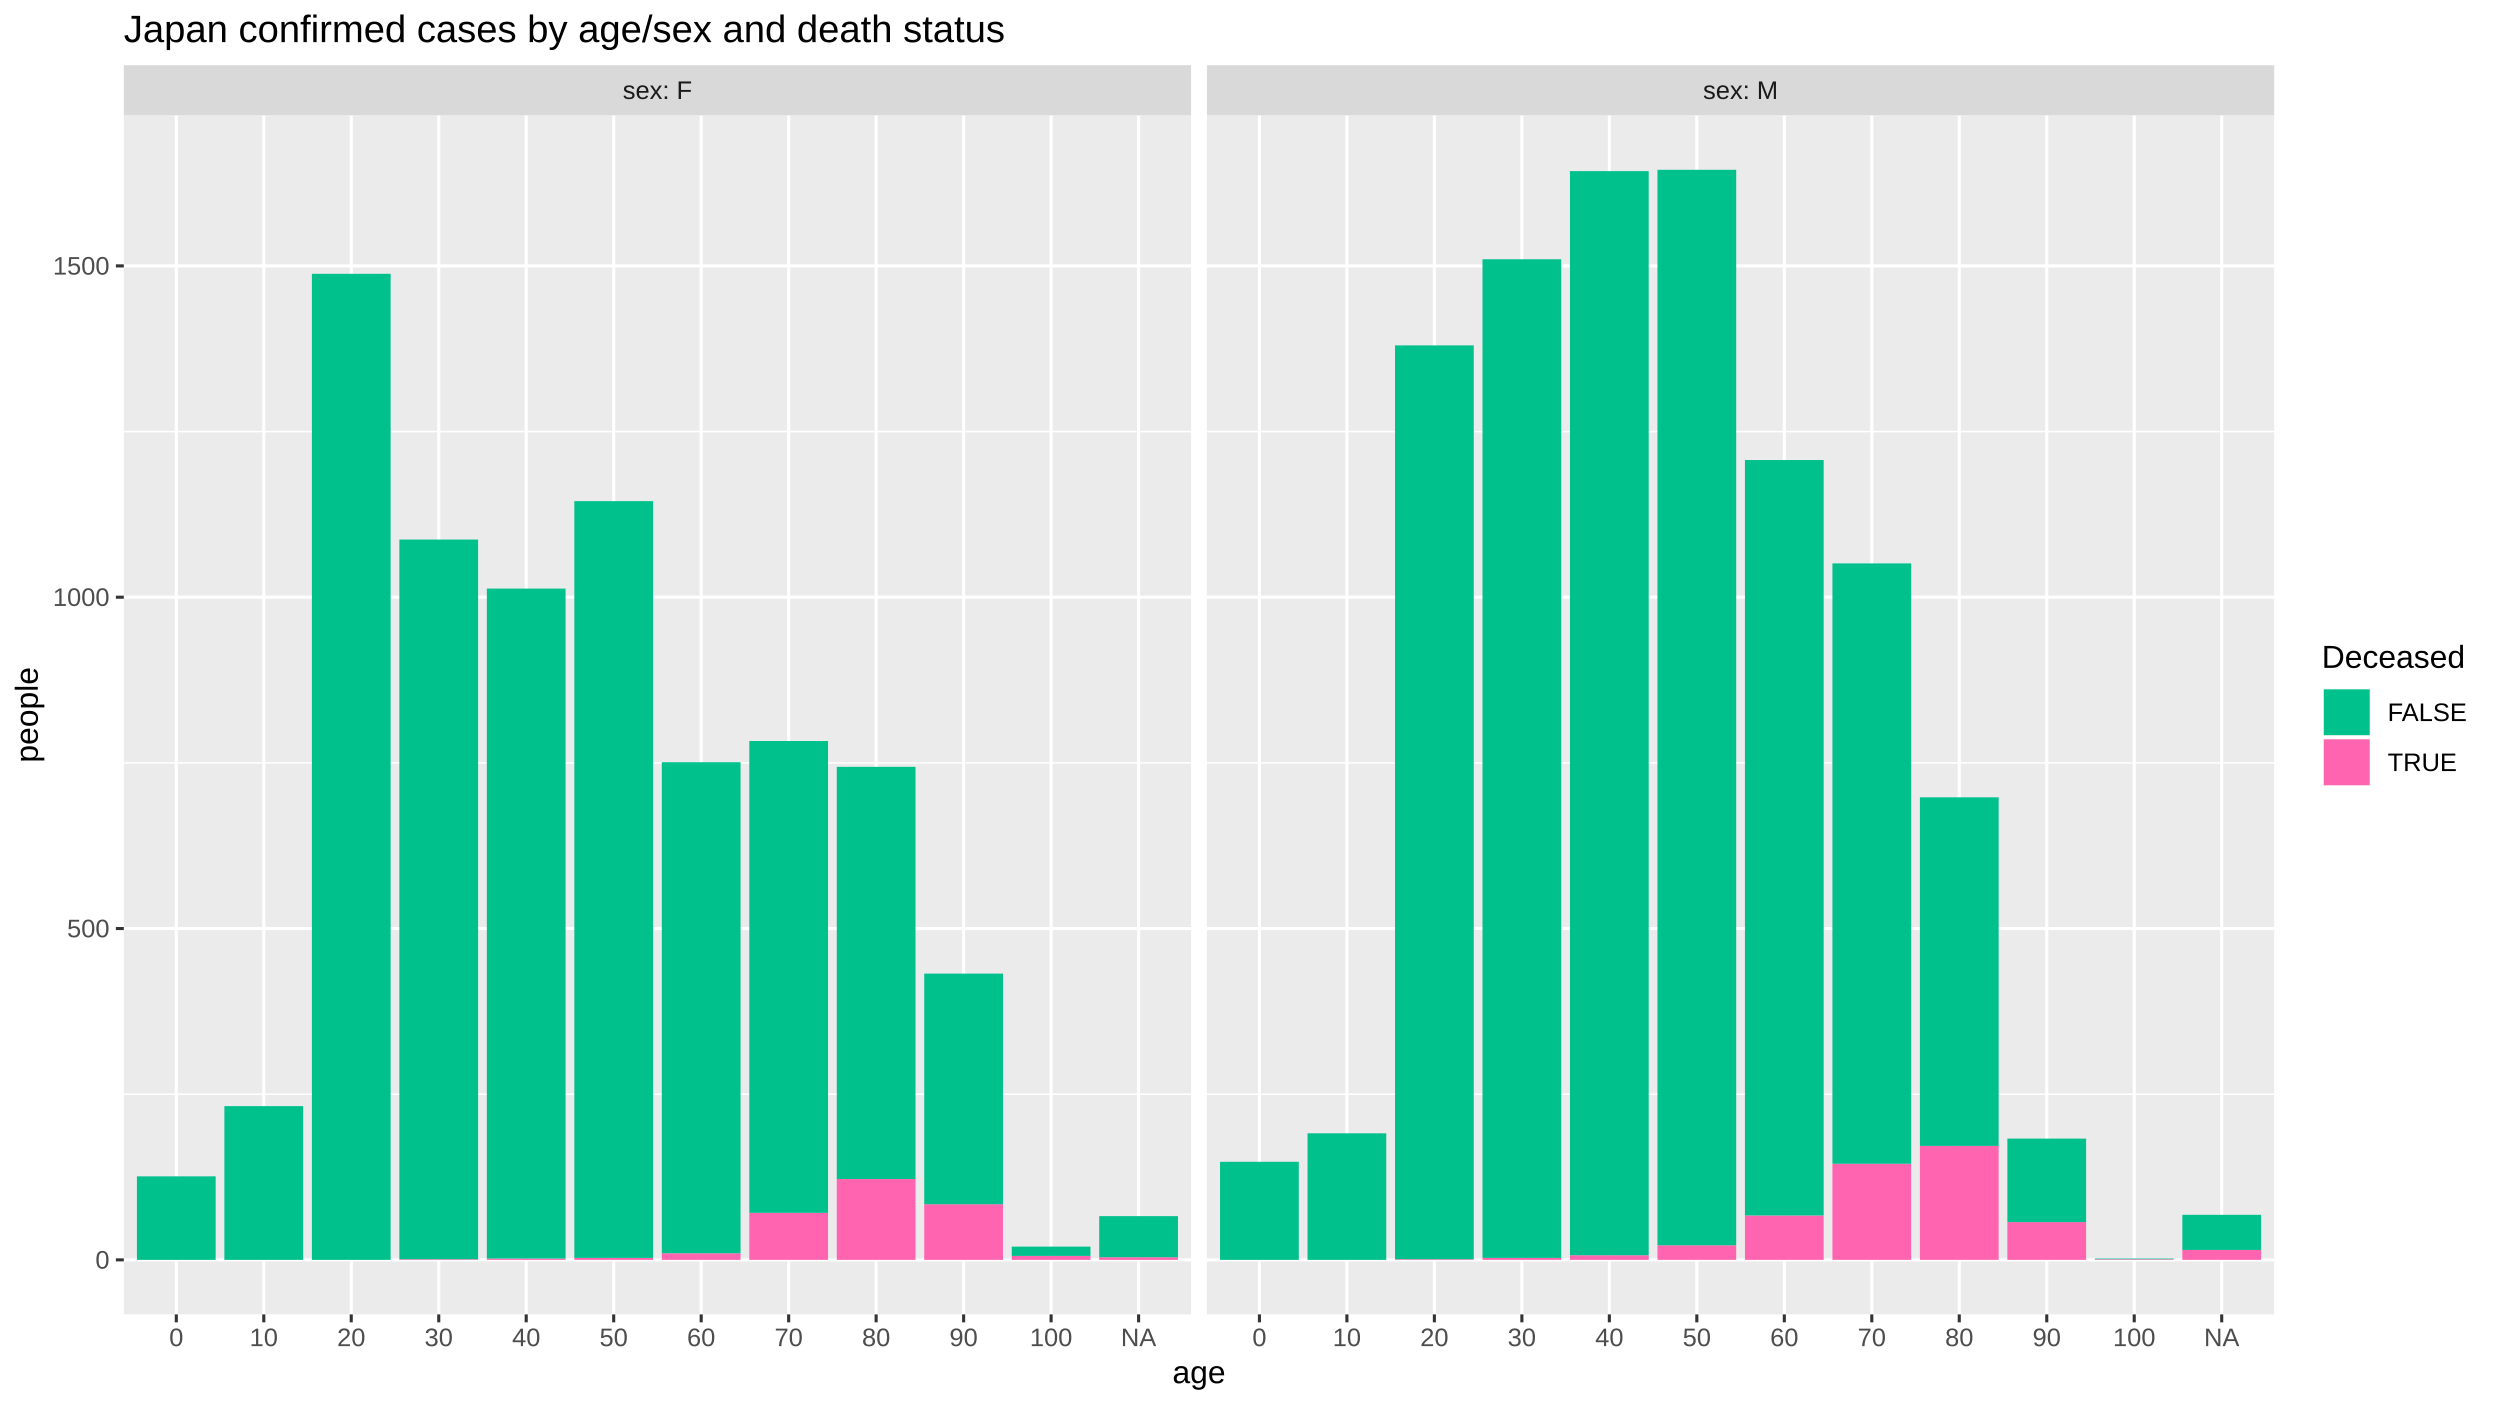
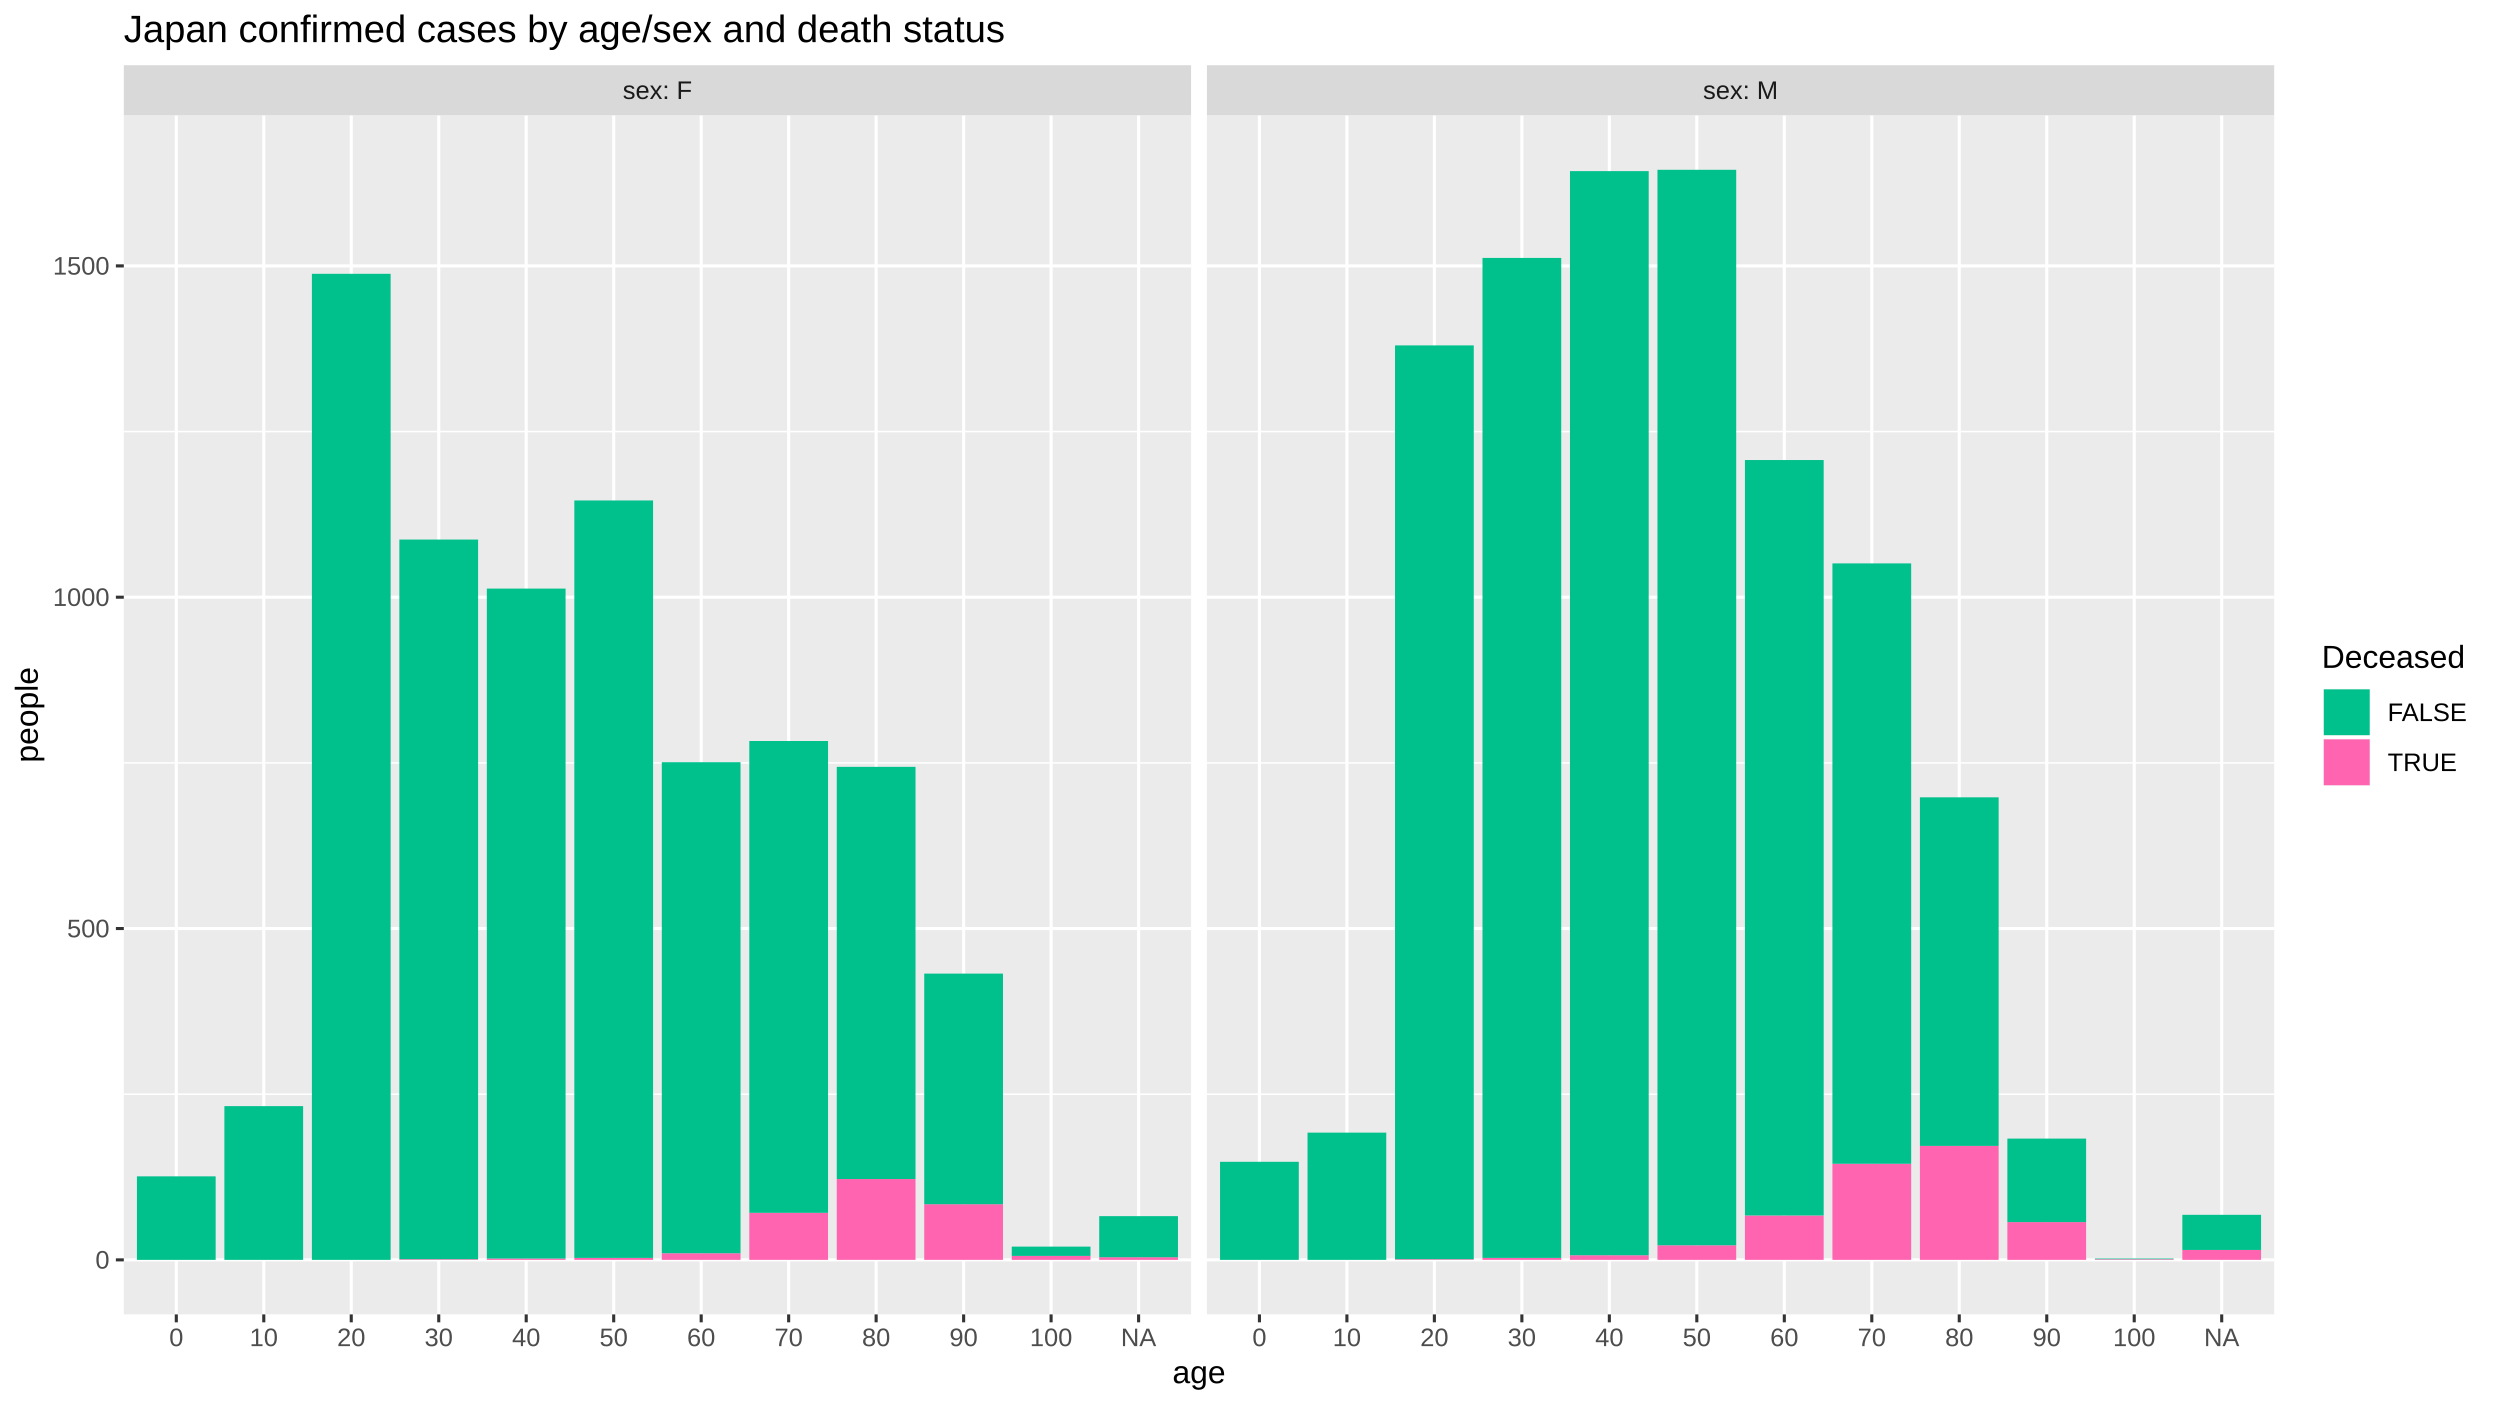
<svg xmlns="http://www.w3.org/2000/svg" viewBox="0 0 864.00 486.00">
  <defs>
    <style type="text/css">
    line, polyline, polygon, path, rect, circle {
      fill: none;
      stroke: #000000;
      stroke-linecap: round;
      stroke-linejoin: round;
      stroke-miterlimit: 10.00;
    }
  </style>
  </defs>
  <rect width="100%" height="100%" style="stroke: none; fill: #FFFFFF;" />
  <rect x="0.00" y="-0" width="864.00" height="486.00" style="stroke-width: 1.07; stroke: #FFFFFF; fill: #FFFFFF;" />
  <defs>
    <clipPath id="cpNDIuNzl8NDExLjY0fDQ1NC4yNXwzOS44NA==">
      <rect x="42.79" y="39.84" width="368.85" height="414.40" />
    </clipPath>
  </defs>
  <rect x="42.79" y="39.84" width="368.85" height="414.40" style="stroke-width: 1.07; stroke: none; fill: #EBEBEB;" clip-path="url(#cpNDIuNzl8NDExLjY0fDQ1NC4yNXwzOS44NA==)" />
  <polyline points="42.79,378.16 411.64,378.16 " style="stroke-width: 0.53; stroke: #FFFFFF; stroke-linecap: butt;" clip-path="url(#cpNDIuNzl8NDExLjY0fDQ1NC4yNXwzOS44NA==)" />
  <polyline points="42.79,263.65 411.64,263.65 " style="stroke-width: 0.53; stroke: #FFFFFF; stroke-linecap: butt;" clip-path="url(#cpNDIuNzl8NDExLjY0fDQ1NC4yNXwzOS44NA==)" />
  <polyline points="42.79,149.14 411.64,149.14 " style="stroke-width: 0.53; stroke: #FFFFFF; stroke-linecap: butt;" clip-path="url(#cpNDIuNzl8NDExLjY0fDQ1NC4yNXwzOS44NA==)" />
  <polyline points="42.79,435.41 411.64,435.41 " style="stroke-width: 1.07; stroke: #FFFFFF; stroke-linecap: butt;" clip-path="url(#cpNDIuNzl8NDExLjY0fDQ1NC4yNXwzOS44NA==)" />
  <polyline points="42.79,320.90 411.64,320.90 " style="stroke-width: 1.07; stroke: #FFFFFF; stroke-linecap: butt;" clip-path="url(#cpNDIuNzl8NDExLjY0fDQ1NC4yNXwzOS44NA==)" />
  <polyline points="42.79,206.39 411.64,206.39 " style="stroke-width: 1.07; stroke: #FFFFFF; stroke-linecap: butt;" clip-path="url(#cpNDIuNzl8NDExLjY0fDQ1NC4yNXwzOS44NA==)" />
  <polyline points="42.79,91.89 411.64,91.89 " style="stroke-width: 1.07; stroke: #FFFFFF; stroke-linecap: butt;" clip-path="url(#cpNDIuNzl8NDExLjY0fDQ1NC4yNXwzOS44NA==)" />
  <polyline points="60.93,454.25 60.93,39.84 " style="stroke-width: 1.07; stroke: #FFFFFF; stroke-linecap: butt;" clip-path="url(#cpNDIuNzl8NDExLjY0fDQ1NC4yNXwzOS44NA==)" />
  <polyline points="91.16,454.25 91.16,39.84 " style="stroke-width: 1.07; stroke: #FFFFFF; stroke-linecap: butt;" clip-path="url(#cpNDIuNzl8NDExLjY0fDQ1NC4yNXwzOS44NA==)" />
  <polyline points="121.39,454.25 121.39,39.84 " style="stroke-width: 1.07; stroke: #FFFFFF; stroke-linecap: butt;" clip-path="url(#cpNDIuNzl8NDExLjY0fDQ1NC4yNXwzOS44NA==)" />
  <polyline points="151.63,454.25 151.63,39.84 " style="stroke-width: 1.07; stroke: #FFFFFF; stroke-linecap: butt;" clip-path="url(#cpNDIuNzl8NDExLjY0fDQ1NC4yNXwzOS44NA==)" />
  <polyline points="181.86,454.25 181.86,39.84 " style="stroke-width: 1.07; stroke: #FFFFFF; stroke-linecap: butt;" clip-path="url(#cpNDIuNzl8NDExLjY0fDQ1NC4yNXwzOS44NA==)" />
  <polyline points="212.09,454.25 212.09,39.84 " style="stroke-width: 1.07; stroke: #FFFFFF; stroke-linecap: butt;" clip-path="url(#cpNDIuNzl8NDExLjY0fDQ1NC4yNXwzOS44NA==)" />
  <polyline points="242.33,454.25 242.33,39.84 " style="stroke-width: 1.07; stroke: #FFFFFF; stroke-linecap: butt;" clip-path="url(#cpNDIuNzl8NDExLjY0fDQ1NC4yNXwzOS44NA==)" />
  <polyline points="272.56,454.25 272.56,39.84 " style="stroke-width: 1.07; stroke: #FFFFFF; stroke-linecap: butt;" clip-path="url(#cpNDIuNzl8NDExLjY0fDQ1NC4yNXwzOS44NA==)" />
  <polyline points="302.79,454.25 302.79,39.84 " style="stroke-width: 1.07; stroke: #FFFFFF; stroke-linecap: butt;" clip-path="url(#cpNDIuNzl8NDExLjY0fDQ1NC4yNXwzOS44NA==)" />
  <polyline points="333.03,454.25 333.03,39.84 " style="stroke-width: 1.07; stroke: #FFFFFF; stroke-linecap: butt;" clip-path="url(#cpNDIuNzl8NDExLjY0fDQ1NC4yNXwzOS44NA==)" />
  <polyline points="363.26,454.25 363.26,39.84 " style="stroke-width: 1.07; stroke: #FFFFFF; stroke-linecap: butt;" clip-path="url(#cpNDIuNzl8NDExLjY0fDQ1NC4yNXwzOS44NA==)" />
  <polyline points="393.50,454.25 393.50,39.84 " style="stroke-width: 1.07; stroke: #FFFFFF; stroke-linecap: butt;" clip-path="url(#cpNDIuNzl8NDExLjY0fDQ1NC4yNXwzOS44NA==)" />
  <rect x="47.32" y="406.55" width="27.21" height="28.86" style="stroke-width: 1.07; stroke: none; stroke-linecap: butt; fill: #00C08B;" clip-path="url(#cpNDIuNzl8NDExLjY0fDQ1NC4yNXwzOS44NA==)" />
  <rect x="77.55" y="382.28" width="27.21" height="53.13" style="stroke-width: 1.07; stroke: none; stroke-linecap: butt; fill: #00C08B;" clip-path="url(#cpNDIuNzl8NDExLjY0fDQ1NC4yNXwzOS44NA==)" />
  <rect x="107.79" y="94.63" width="27.21" height="340.78" style="stroke-width: 1.07; stroke: none; stroke-linecap: butt; fill: #00C08B;" clip-path="url(#cpNDIuNzl8NDExLjY0fDQ1NC4yNXwzOS44NA==)" />
  <rect x="138.02" y="435.18" width="27.21" height="0.23" style="stroke-width: 1.07; stroke: none; stroke-linecap: butt; fill: #FF64B0;" clip-path="url(#cpNDIuNzl8NDExLjY0fDQ1NC4yNXwzOS44NA==)" />
  <rect x="138.02" y="186.47" width="27.21" height="248.71" style="stroke-width: 1.07; stroke: none; stroke-linecap: butt; fill: #00C08B;" clip-path="url(#cpNDIuNzl8NDExLjY0fDQ1NC4yNXwzOS44NA==)" />
  <rect x="168.25" y="434.95" width="27.21" height="0.46" style="stroke-width: 1.07; stroke: none; stroke-linecap: butt; fill: #FF64B0;" clip-path="url(#cpNDIuNzl8NDExLjY0fDQ1NC4yNXwzOS44NA==)" />
  <rect x="168.25" y="203.42" width="27.21" height="231.54" style="stroke-width: 1.07; stroke: none; stroke-linecap: butt; fill: #00C08B;" clip-path="url(#cpNDIuNzl8NDExLjY0fDQ1NC4yNXwzOS44NA==)" />
  <rect x="198.49" y="434.72" width="27.21" height="0.69" style="stroke-width: 1.07; stroke: none; stroke-linecap: butt; fill: #FF64B0;" clip-path="url(#cpNDIuNzl8NDExLjY0fDQ1NC4yNXwzOS44NA==)" />
-   <rect x="198.49" y="173.19" width="27.21" height="261.54" style="stroke-width: 1.07; stroke: none; stroke-linecap: butt; fill: #00C08B;" clip-path="url(#cpNDIuNzl8NDExLjY0fDQ1NC4yNXwzOS44NA==)" />
+   <rect x="198.49" y="172.96" width="27.21" height="261.77" style="stroke-width: 1.07; stroke: none; stroke-linecap: butt; fill: #00C08B;" clip-path="url(#cpNDIuNzl8NDExLjY0fDQ1NC4yNXwzOS44NA==)" />
  <rect x="228.72" y="433.12" width="27.21" height="2.29" style="stroke-width: 1.07; stroke: none; stroke-linecap: butt; fill: #FF64B0;" clip-path="url(#cpNDIuNzl8NDExLjY0fDQ1NC4yNXwzOS44NA==)" />
  <rect x="228.72" y="263.42" width="27.21" height="169.70" style="stroke-width: 1.07; stroke: none; stroke-linecap: butt; fill: #00C08B;" clip-path="url(#cpNDIuNzl8NDExLjY0fDQ1NC4yNXwzOS44NA==)" />
  <rect x="258.96" y="419.15" width="27.21" height="16.26" style="stroke-width: 1.07; stroke: none; stroke-linecap: butt; fill: #FF64B0;" clip-path="url(#cpNDIuNzl8NDExLjY0fDQ1NC4yNXwzOS44NA==)" />
  <rect x="258.96" y="256.09" width="27.21" height="163.06" style="stroke-width: 1.07; stroke: none; stroke-linecap: butt; fill: #00C08B;" clip-path="url(#cpNDIuNzl8NDExLjY0fDQ1NC4yNXwzOS44NA==)" />
  <rect x="289.19" y="407.47" width="27.21" height="27.94" style="stroke-width: 1.07; stroke: none; stroke-linecap: butt; fill: #FF64B0;" clip-path="url(#cpNDIuNzl8NDExLjY0fDQ1NC4yNXwzOS44NA==)" />
  <rect x="289.19" y="265.02" width="27.21" height="142.45" style="stroke-width: 1.07; stroke: none; stroke-linecap: butt; fill: #00C08B;" clip-path="url(#cpNDIuNzl8NDExLjY0fDQ1NC4yNXwzOS44NA==)" />
  <rect x="319.42" y="416.17" width="27.21" height="19.24" style="stroke-width: 1.07; stroke: none; stroke-linecap: butt; fill: #FF64B0;" clip-path="url(#cpNDIuNzl8NDExLjY0fDQ1NC4yNXwzOS44NA==)" />
  <rect x="319.42" y="336.48" width="27.21" height="79.70" style="stroke-width: 1.07; stroke: none; stroke-linecap: butt; fill: #00C08B;" clip-path="url(#cpNDIuNzl8NDExLjY0fDQ1NC4yNXwzOS44NA==)" />
  <rect x="349.66" y="434.04" width="27.21" height="1.37" style="stroke-width: 1.07; stroke: none; stroke-linecap: butt; fill: #FF64B0;" clip-path="url(#cpNDIuNzl8NDExLjY0fDQ1NC4yNXwzOS44NA==)" />
  <rect x="349.66" y="430.83" width="27.21" height="3.21" style="stroke-width: 1.07; stroke: none; stroke-linecap: butt; fill: #00C08B;" clip-path="url(#cpNDIuNzl8NDExLjY0fDQ1NC4yNXwzOS44NA==)" />
  <rect x="379.89" y="434.49" width="27.21" height="0.92" style="stroke-width: 1.07; stroke: none; stroke-linecap: butt; fill: #FF64B0;" clip-path="url(#cpNDIuNzl8NDExLjY0fDQ1NC4yNXwzOS44NA==)" />
  <rect x="379.89" y="420.30" width="27.21" height="14.20" style="stroke-width: 1.07; stroke: none; stroke-linecap: butt; fill: #00C08B;" clip-path="url(#cpNDIuNzl8NDExLjY0fDQ1NC4yNXwzOS44NA==)" />
  <defs>
    <clipPath id="cpMC4wMHw4NjQuMDB8NDg2LjAwfDAuMDA=">
      <rect x="0.00" y="0.00" width="864.00" height="486.00" />
    </clipPath>
  </defs>
  <defs>
    <clipPath id="cpNDE3LjExfDc4NS45N3w0NTQuMjV8MzkuODQ=">
      <rect x="417.11" y="39.84" width="368.85" height="414.40" />
    </clipPath>
  </defs>
  <rect x="417.11" y="39.84" width="368.85" height="414.40" style="stroke-width: 1.07; stroke: none; fill: #EBEBEB;" clip-path="url(#cpNDE3LjExfDc4NS45N3w0NTQuMjV8MzkuODQ=)" />
  <polyline points="417.11,378.16 785.97,378.16 " style="stroke-width: 0.53; stroke: #FFFFFF; stroke-linecap: butt;" clip-path="url(#cpNDE3LjExfDc4NS45N3w0NTQuMjV8MzkuODQ=)" />
  <polyline points="417.11,263.65 785.97,263.65 " style="stroke-width: 0.53; stroke: #FFFFFF; stroke-linecap: butt;" clip-path="url(#cpNDE3LjExfDc4NS45N3w0NTQuMjV8MzkuODQ=)" />
  <polyline points="417.11,149.14 785.97,149.14 " style="stroke-width: 0.53; stroke: #FFFFFF; stroke-linecap: butt;" clip-path="url(#cpNDE3LjExfDc4NS45N3w0NTQuMjV8MzkuODQ=)" />
  <polyline points="417.11,435.41 785.97,435.41 " style="stroke-width: 1.07; stroke: #FFFFFF; stroke-linecap: butt;" clip-path="url(#cpNDE3LjExfDc4NS45N3w0NTQuMjV8MzkuODQ=)" />
  <polyline points="417.11,320.90 785.97,320.90 " style="stroke-width: 1.07; stroke: #FFFFFF; stroke-linecap: butt;" clip-path="url(#cpNDE3LjExfDc4NS45N3w0NTQuMjV8MzkuODQ=)" />
  <polyline points="417.11,206.39 785.97,206.39 " style="stroke-width: 1.07; stroke: #FFFFFF; stroke-linecap: butt;" clip-path="url(#cpNDE3LjExfDc4NS45N3w0NTQuMjV8MzkuODQ=)" />
  <polyline points="417.11,91.89 785.97,91.89 " style="stroke-width: 1.07; stroke: #FFFFFF; stroke-linecap: butt;" clip-path="url(#cpNDE3LjExfDc4NS45N3w0NTQuMjV8MzkuODQ=)" />
  <polyline points="435.26,454.25 435.26,39.84 " style="stroke-width: 1.07; stroke: #FFFFFF; stroke-linecap: butt;" clip-path="url(#cpNDE3LjExfDc4NS45N3w0NTQuMjV8MzkuODQ=)" />
  <polyline points="465.49,454.25 465.49,39.84 " style="stroke-width: 1.07; stroke: #FFFFFF; stroke-linecap: butt;" clip-path="url(#cpNDE3LjExfDc4NS45N3w0NTQuMjV8MzkuODQ=)" />
  <polyline points="495.72,454.25 495.72,39.84 " style="stroke-width: 1.07; stroke: #FFFFFF; stroke-linecap: butt;" clip-path="url(#cpNDE3LjExfDc4NS45N3w0NTQuMjV8MzkuODQ=)" />
  <polyline points="525.96,454.25 525.96,39.84 " style="stroke-width: 1.07; stroke: #FFFFFF; stroke-linecap: butt;" clip-path="url(#cpNDE3LjExfDc4NS45N3w0NTQuMjV8MzkuODQ=)" />
  <polyline points="556.19,454.25 556.19,39.84 " style="stroke-width: 1.07; stroke: #FFFFFF; stroke-linecap: butt;" clip-path="url(#cpNDE3LjExfDc4NS45N3w0NTQuMjV8MzkuODQ=)" />
  <polyline points="586.42,454.25 586.42,39.84 " style="stroke-width: 1.07; stroke: #FFFFFF; stroke-linecap: butt;" clip-path="url(#cpNDE3LjExfDc4NS45N3w0NTQuMjV8MzkuODQ=)" />
  <polyline points="616.66,454.25 616.66,39.84 " style="stroke-width: 1.07; stroke: #FFFFFF; stroke-linecap: butt;" clip-path="url(#cpNDE3LjExfDc4NS45N3w0NTQuMjV8MzkuODQ=)" />
  <polyline points="646.89,454.25 646.89,39.84 " style="stroke-width: 1.07; stroke: #FFFFFF; stroke-linecap: butt;" clip-path="url(#cpNDE3LjExfDc4NS45N3w0NTQuMjV8MzkuODQ=)" />
  <polyline points="677.12,454.25 677.12,39.84 " style="stroke-width: 1.07; stroke: #FFFFFF; stroke-linecap: butt;" clip-path="url(#cpNDE3LjExfDc4NS45N3w0NTQuMjV8MzkuODQ=)" />
  <polyline points="707.36,454.25 707.36,39.84 " style="stroke-width: 1.07; stroke: #FFFFFF; stroke-linecap: butt;" clip-path="url(#cpNDE3LjExfDc4NS45N3w0NTQuMjV8MzkuODQ=)" />
  <polyline points="737.59,454.25 737.59,39.84 " style="stroke-width: 1.07; stroke: #FFFFFF; stroke-linecap: butt;" clip-path="url(#cpNDE3LjExfDc4NS45N3w0NTQuMjV8MzkuODQ=)" />
  <polyline points="767.82,454.25 767.82,39.84 " style="stroke-width: 1.07; stroke: #FFFFFF; stroke-linecap: butt;" clip-path="url(#cpNDE3LjExfDc4NS45N3w0NTQuMjV8MzkuODQ=)" />
  <rect x="421.65" y="401.52" width="27.21" height="33.89" style="stroke-width: 1.07; stroke: none; stroke-linecap: butt; fill: #00C08B;" clip-path="url(#cpNDE3LjExfDc4NS45N3w0NTQuMjV8MzkuODQ=)" />
-   <rect x="451.88" y="391.67" width="27.21" height="43.74" style="stroke-width: 1.07; stroke: none; stroke-linecap: butt; fill: #00C08B;" clip-path="url(#cpNDE3LjExfDc4NS45N3w0NTQuMjV8MzkuODQ=)" />
+   <rect x="451.88" y="391.44" width="27.21" height="43.97" style="stroke-width: 1.07; stroke: none; stroke-linecap: butt; fill: #00C08B;" clip-path="url(#cpNDE3LjExfDc4NS45N3w0NTQuMjV8MzkuODQ=)" />
  <rect x="482.12" y="435.18" width="27.21" height="0.23" style="stroke-width: 1.07; stroke: none; stroke-linecap: butt; fill: #FF64B0;" clip-path="url(#cpNDE3LjExfDc4NS45N3w0NTQuMjV8MzkuODQ=)" />
  <rect x="482.12" y="119.37" width="27.21" height="315.81" style="stroke-width: 1.07; stroke: none; stroke-linecap: butt; fill: #00C08B;" clip-path="url(#cpNDE3LjExfDc4NS45N3w0NTQuMjV8MzkuODQ=)" />
  <rect x="512.35" y="434.72" width="27.21" height="0.69" style="stroke-width: 1.07; stroke: none; stroke-linecap: butt; fill: #FF64B0;" clip-path="url(#cpNDE3LjExfDc4NS45N3w0NTQuMjV8MzkuODQ=)" />
-   <rect x="512.35" y="89.60" width="27.21" height="345.13" style="stroke-width: 1.07; stroke: none; stroke-linecap: butt; fill: #00C08B;" clip-path="url(#cpNDE3LjExfDc4NS45N3w0NTQuMjV8MzkuODQ=)" />
+   <rect x="512.35" y="89.14" width="27.21" height="345.59" style="stroke-width: 1.07; stroke: none; stroke-linecap: butt; fill: #00C08B;" clip-path="url(#cpNDE3LjExfDc4NS45N3w0NTQuMjV8MzkuODQ=)" />
  <rect x="542.58" y="433.81" width="27.21" height="1.60" style="stroke-width: 1.07; stroke: none; stroke-linecap: butt; fill: #FF64B0;" clip-path="url(#cpNDE3LjExfDc4NS45N3w0NTQuMjV8MzkuODQ=)" />
  <rect x="542.58" y="59.14" width="27.21" height="374.67" style="stroke-width: 1.07; stroke: none; stroke-linecap: butt; fill: #00C08B;" clip-path="url(#cpNDE3LjExfDc4NS45N3w0NTQuMjV8MzkuODQ=)" />
  <rect x="572.82" y="430.37" width="27.21" height="5.04" style="stroke-width: 1.07; stroke: none; stroke-linecap: butt; fill: #FF64B0;" clip-path="url(#cpNDE3LjExfDc4NS45N3w0NTQuMjV8MzkuODQ=)" />
  <rect x="572.82" y="58.68" width="27.21" height="371.69" style="stroke-width: 1.07; stroke: none; stroke-linecap: butt; fill: #00C08B;" clip-path="url(#cpNDE3LjExfDc4NS45N3w0NTQuMjV8MzkuODQ=)" />
  <rect x="603.05" y="420.07" width="27.21" height="15.34" style="stroke-width: 1.07; stroke: none; stroke-linecap: butt; fill: #FF64B0;" clip-path="url(#cpNDE3LjExfDc4NS45N3w0NTQuMjV8MzkuODQ=)" />
  <rect x="603.05" y="158.99" width="27.21" height="261.08" style="stroke-width: 1.07; stroke: none; stroke-linecap: butt; fill: #00C08B;" clip-path="url(#cpNDE3LjExfDc4NS45N3w0NTQuMjV8MzkuODQ=)" />
  <rect x="633.29" y="402.20" width="27.21" height="33.21" style="stroke-width: 1.07; stroke: none; stroke-linecap: butt; fill: #FF64B0;" clip-path="url(#cpNDE3LjExfDc4NS45N3w0NTQuMjV8MzkuODQ=)" />
  <rect x="633.29" y="194.71" width="27.21" height="207.49" style="stroke-width: 1.07; stroke: none; stroke-linecap: butt; fill: #00C08B;" clip-path="url(#cpNDE3LjExfDc4NS45N3w0NTQuMjV8MzkuODQ=)" />
  <rect x="663.52" y="396.02" width="27.21" height="39.39" style="stroke-width: 1.07; stroke: none; stroke-linecap: butt; fill: #FF64B0;" clip-path="url(#cpNDE3LjExfDc4NS45N3w0NTQuMjV8MzkuODQ=)" />
  <rect x="663.52" y="275.56" width="27.21" height="120.46" style="stroke-width: 1.07; stroke: none; stroke-linecap: butt; fill: #00C08B;" clip-path="url(#cpNDE3LjExfDc4NS45N3w0NTQuMjV8MzkuODQ=)" />
  <rect x="693.75" y="422.36" width="27.21" height="13.05" style="stroke-width: 1.07; stroke: none; stroke-linecap: butt; fill: #FF64B0;" clip-path="url(#cpNDE3LjExfDc4NS45N3w0NTQuMjV8MzkuODQ=)" />
  <rect x="693.75" y="393.50" width="27.21" height="28.86" style="stroke-width: 1.07; stroke: none; stroke-linecap: butt; fill: #00C08B;" clip-path="url(#cpNDE3LjExfDc4NS45N3w0NTQuMjV8MzkuODQ=)" />
  <rect x="723.99" y="435.18" width="27.21" height="0.23" style="stroke-width: 1.07; stroke: none; stroke-linecap: butt; fill: #FF64B0;" clip-path="url(#cpNDE3LjExfDc4NS45N3w0NTQuMjV8MzkuODQ=)" />
  <rect x="723.99" y="434.95" width="27.21" height="0.23" style="stroke-width: 1.07; stroke: none; stroke-linecap: butt; fill: #00C08B;" clip-path="url(#cpNDE3LjExfDc4NS45N3w0NTQuMjV8MzkuODQ=)" />
  <rect x="754.22" y="431.97" width="27.21" height="3.44" style="stroke-width: 1.07; stroke: none; stroke-linecap: butt; fill: #FF64B0;" clip-path="url(#cpNDE3LjExfDc4NS45N3w0NTQuMjV8MzkuODQ=)" />
  <rect x="754.22" y="419.84" width="27.21" height="12.14" style="stroke-width: 1.07; stroke: none; stroke-linecap: butt; fill: #00C08B;" clip-path="url(#cpNDE3LjExfDc4NS45N3w0NTQuMjV8MzkuODQ=)" />
  <defs>
    <clipPath id="cpMC4wMHw4NjQuMDB8NDg2LjAwfDAuMDA=">
      <rect x="0.00" y="0.00" width="864.00" height="486.00" />
    </clipPath>
  </defs>
  <defs>
    <clipPath id="cpNDIuNzl8NDExLjY0fDM5Ljg0fDIyLjUz">
      <rect x="42.79" y="22.53" width="368.85" height="17.31" />
    </clipPath>
  </defs>
  <rect x="42.79" y="22.53" width="368.85" height="17.31" style="stroke-width: 1.07; stroke: none; fill: #D9D9D9;" clip-path="url(#cpNDIuNzl8NDExLjY0fDM5Ljg0fDIyLjUz)" />
  <g clip-path="url(#cpNDIuNzl8NDExLjY0fDM5Ljg0fDIyLjUz)">
    <text x="215.23" y="34.21" style="font-size: 8.80px; fill: #1A1A1A; font-family: Liberation Sans;" textLength="23.96px" lengthAdjust="spacingAndGlyphs">sex: F</text>
  </g>
  <defs>
    <clipPath id="cpMC4wMHw4NjQuMDB8NDg2LjAwfDAuMDA=">
      <rect x="0.00" y="0.00" width="864.00" height="486.00" />
    </clipPath>
  </defs>
  <defs>
    <clipPath id="cpNDE3LjExfDc4NS45N3wzOS44NHwyMi41Mw==">
      <rect x="417.11" y="22.53" width="368.85" height="17.31" />
    </clipPath>
  </defs>
  <rect x="417.11" y="22.53" width="368.85" height="17.31" style="stroke-width: 1.07; stroke: none; fill: #D9D9D9;" clip-path="url(#cpNDE3LjExfDc4NS45N3wzOS44NHwyMi41Mw==)" />
  <g clip-path="url(#cpNDE3LjExfDc4NS45N3wzOS44NHwyMi41Mw==)">
    <text x="588.58" y="34.21" style="font-size: 8.80px; fill: #1A1A1A; font-family: Liberation Sans;" textLength="25.91px" lengthAdjust="spacingAndGlyphs">sex: M</text>
  </g>
  <defs>
    <clipPath id="cpMC4wMHw4NjQuMDB8NDg2LjAwfDAuMDA=">
      <rect x="0.00" y="0.00" width="864.00" height="486.00" />
    </clipPath>
  </defs>
  <polyline points="60.93,456.99 60.93,454.25 " style="stroke-width: 1.07; stroke: #333333; stroke-linecap: butt;" clip-path="url(#cpMC4wMHw4NjQuMDB8NDg2LjAwfDAuMDA=)" />
  <polyline points="91.16,456.99 91.16,454.25 " style="stroke-width: 1.07; stroke: #333333; stroke-linecap: butt;" clip-path="url(#cpMC4wMHw4NjQuMDB8NDg2LjAwfDAuMDA=)" />
  <polyline points="121.39,456.99 121.39,454.25 " style="stroke-width: 1.07; stroke: #333333; stroke-linecap: butt;" clip-path="url(#cpMC4wMHw4NjQuMDB8NDg2LjAwfDAuMDA=)" />
  <polyline points="151.63,456.99 151.63,454.25 " style="stroke-width: 1.07; stroke: #333333; stroke-linecap: butt;" clip-path="url(#cpMC4wMHw4NjQuMDB8NDg2LjAwfDAuMDA=)" />
  <polyline points="181.86,456.99 181.86,454.25 " style="stroke-width: 1.07; stroke: #333333; stroke-linecap: butt;" clip-path="url(#cpMC4wMHw4NjQuMDB8NDg2LjAwfDAuMDA=)" />
  <polyline points="212.09,456.99 212.09,454.25 " style="stroke-width: 1.07; stroke: #333333; stroke-linecap: butt;" clip-path="url(#cpMC4wMHw4NjQuMDB8NDg2LjAwfDAuMDA=)" />
  <polyline points="242.33,456.99 242.33,454.25 " style="stroke-width: 1.07; stroke: #333333; stroke-linecap: butt;" clip-path="url(#cpMC4wMHw4NjQuMDB8NDg2LjAwfDAuMDA=)" />
  <polyline points="272.56,456.99 272.56,454.25 " style="stroke-width: 1.07; stroke: #333333; stroke-linecap: butt;" clip-path="url(#cpMC4wMHw4NjQuMDB8NDg2LjAwfDAuMDA=)" />
  <polyline points="302.79,456.99 302.79,454.25 " style="stroke-width: 1.07; stroke: #333333; stroke-linecap: butt;" clip-path="url(#cpMC4wMHw4NjQuMDB8NDg2LjAwfDAuMDA=)" />
  <polyline points="333.03,456.99 333.03,454.25 " style="stroke-width: 1.07; stroke: #333333; stroke-linecap: butt;" clip-path="url(#cpMC4wMHw4NjQuMDB8NDg2LjAwfDAuMDA=)" />
  <polyline points="363.26,456.99 363.26,454.25 " style="stroke-width: 1.07; stroke: #333333; stroke-linecap: butt;" clip-path="url(#cpMC4wMHw4NjQuMDB8NDg2LjAwfDAuMDA=)" />
  <polyline points="393.50,456.99 393.50,454.25 " style="stroke-width: 1.07; stroke: #333333; stroke-linecap: butt;" clip-path="url(#cpMC4wMHw4NjQuMDB8NDg2LjAwfDAuMDA=)" />
  <g clip-path="url(#cpMC4wMHw4NjQuMDB8NDg2LjAwfDAuMDA=)">
    <text x="58.48" y="465.23" style="font-size: 8.80px; fill: #4D4D4D; font-family: Liberation Sans;" textLength="4.89px" lengthAdjust="spacingAndGlyphs">0</text>
  </g>
  <g clip-path="url(#cpMC4wMHw4NjQuMDB8NDg2LjAwfDAuMDA=)">
    <text x="86.27" y="465.23" style="font-size: 8.80px; fill: #4D4D4D; font-family: Liberation Sans;" textLength="9.79px" lengthAdjust="spacingAndGlyphs">10</text>
  </g>
  <g clip-path="url(#cpMC4wMHw4NjQuMDB8NDg2LjAwfDAuMDA=)">
    <text x="116.50" y="465.23" style="font-size: 8.80px; fill: #4D4D4D; font-family: Liberation Sans;" textLength="9.79px" lengthAdjust="spacingAndGlyphs">20</text>
  </g>
  <g clip-path="url(#cpMC4wMHw4NjQuMDB8NDg2LjAwfDAuMDA=)">
    <text x="146.73" y="465.23" style="font-size: 8.80px; fill: #4D4D4D; font-family: Liberation Sans;" textLength="9.79px" lengthAdjust="spacingAndGlyphs">30</text>
  </g>
  <g clip-path="url(#cpMC4wMHw4NjQuMDB8NDg2LjAwfDAuMDA=)">
    <text x="176.97" y="465.23" style="font-size: 8.80px; fill: #4D4D4D; font-family: Liberation Sans;" textLength="9.79px" lengthAdjust="spacingAndGlyphs">40</text>
  </g>
  <g clip-path="url(#cpMC4wMHw4NjQuMDB8NDg2LjAwfDAuMDA=)">
    <text x="207.20" y="465.23" style="font-size: 8.80px; fill: #4D4D4D; font-family: Liberation Sans;" textLength="9.79px" lengthAdjust="spacingAndGlyphs">50</text>
  </g>
  <g clip-path="url(#cpMC4wMHw4NjQuMDB8NDg2LjAwfDAuMDA=)">
    <text x="237.43" y="465.23" style="font-size: 8.80px; fill: #4D4D4D; font-family: Liberation Sans;" textLength="9.79px" lengthAdjust="spacingAndGlyphs">60</text>
  </g>
  <g clip-path="url(#cpMC4wMHw4NjQuMDB8NDg2LjAwfDAuMDA=)">
    <text x="267.67" y="465.23" style="font-size: 8.80px; fill: #4D4D4D; font-family: Liberation Sans;" textLength="9.79px" lengthAdjust="spacingAndGlyphs">70</text>
  </g>
  <g clip-path="url(#cpMC4wMHw4NjQuMDB8NDg2LjAwfDAuMDA=)">
    <text x="297.90" y="465.23" style="font-size: 8.80px; fill: #4D4D4D; font-family: Liberation Sans;" textLength="9.79px" lengthAdjust="spacingAndGlyphs">80</text>
  </g>
  <g clip-path="url(#cpMC4wMHw4NjQuMDB8NDg2LjAwfDAuMDA=)">
    <text x="328.13" y="465.23" style="font-size: 8.80px; fill: #4D4D4D; font-family: Liberation Sans;" textLength="9.79px" lengthAdjust="spacingAndGlyphs">90</text>
  </g>
  <g clip-path="url(#cpMC4wMHw4NjQuMDB8NDg2LjAwfDAuMDA=)">
    <text x="355.92" y="465.23" style="font-size: 8.80px; fill: #4D4D4D; font-family: Liberation Sans;" textLength="14.68px" lengthAdjust="spacingAndGlyphs">100</text>
  </g>
  <g clip-path="url(#cpMC4wMHw4NjQuMDB8NDg2LjAwfDAuMDA=)">
    <text x="387.38" y="465.23" style="font-size: 8.80px; fill: #4D4D4D; font-family: Liberation Sans;" textLength="12.22px" lengthAdjust="spacingAndGlyphs">NA</text>
  </g>
  <polyline points="435.26,456.99 435.26,454.25 " style="stroke-width: 1.07; stroke: #333333; stroke-linecap: butt;" clip-path="url(#cpMC4wMHw4NjQuMDB8NDg2LjAwfDAuMDA=)" />
  <polyline points="465.49,456.99 465.49,454.25 " style="stroke-width: 1.07; stroke: #333333; stroke-linecap: butt;" clip-path="url(#cpMC4wMHw4NjQuMDB8NDg2LjAwfDAuMDA=)" />
  <polyline points="495.72,456.99 495.72,454.25 " style="stroke-width: 1.07; stroke: #333333; stroke-linecap: butt;" clip-path="url(#cpMC4wMHw4NjQuMDB8NDg2LjAwfDAuMDA=)" />
  <polyline points="525.96,456.99 525.96,454.25 " style="stroke-width: 1.07; stroke: #333333; stroke-linecap: butt;" clip-path="url(#cpMC4wMHw4NjQuMDB8NDg2LjAwfDAuMDA=)" />
  <polyline points="556.19,456.99 556.19,454.25 " style="stroke-width: 1.07; stroke: #333333; stroke-linecap: butt;" clip-path="url(#cpMC4wMHw4NjQuMDB8NDg2LjAwfDAuMDA=)" />
  <polyline points="586.42,456.99 586.42,454.25 " style="stroke-width: 1.07; stroke: #333333; stroke-linecap: butt;" clip-path="url(#cpMC4wMHw4NjQuMDB8NDg2LjAwfDAuMDA=)" />
  <polyline points="616.66,456.99 616.66,454.25 " style="stroke-width: 1.07; stroke: #333333; stroke-linecap: butt;" clip-path="url(#cpMC4wMHw4NjQuMDB8NDg2LjAwfDAuMDA=)" />
  <polyline points="646.89,456.99 646.89,454.25 " style="stroke-width: 1.07; stroke: #333333; stroke-linecap: butt;" clip-path="url(#cpMC4wMHw4NjQuMDB8NDg2LjAwfDAuMDA=)" />
  <polyline points="677.12,456.99 677.12,454.25 " style="stroke-width: 1.07; stroke: #333333; stroke-linecap: butt;" clip-path="url(#cpMC4wMHw4NjQuMDB8NDg2LjAwfDAuMDA=)" />
  <polyline points="707.36,456.99 707.36,454.25 " style="stroke-width: 1.07; stroke: #333333; stroke-linecap: butt;" clip-path="url(#cpMC4wMHw4NjQuMDB8NDg2LjAwfDAuMDA=)" />
  <polyline points="737.59,456.99 737.59,454.25 " style="stroke-width: 1.07; stroke: #333333; stroke-linecap: butt;" clip-path="url(#cpMC4wMHw4NjQuMDB8NDg2LjAwfDAuMDA=)" />
  <polyline points="767.82,456.99 767.82,454.25 " style="stroke-width: 1.07; stroke: #333333; stroke-linecap: butt;" clip-path="url(#cpMC4wMHw4NjQuMDB8NDg2LjAwfDAuMDA=)" />
  <g clip-path="url(#cpMC4wMHw4NjQuMDB8NDg2LjAwfDAuMDA=)">
    <text x="432.81" y="465.23" style="font-size: 8.80px; fill: #4D4D4D; font-family: Liberation Sans;" textLength="4.89px" lengthAdjust="spacingAndGlyphs">0</text>
  </g>
  <g clip-path="url(#cpMC4wMHw4NjQuMDB8NDg2LjAwfDAuMDA=)">
    <text x="460.59" y="465.23" style="font-size: 8.80px; fill: #4D4D4D; font-family: Liberation Sans;" textLength="9.79px" lengthAdjust="spacingAndGlyphs">10</text>
  </g>
  <g clip-path="url(#cpMC4wMHw4NjQuMDB8NDg2LjAwfDAuMDA=)">
    <text x="490.83" y="465.23" style="font-size: 8.80px; fill: #4D4D4D; font-family: Liberation Sans;" textLength="9.79px" lengthAdjust="spacingAndGlyphs">20</text>
  </g>
  <g clip-path="url(#cpMC4wMHw4NjQuMDB8NDg2LjAwfDAuMDA=)">
    <text x="521.06" y="465.23" style="font-size: 8.80px; fill: #4D4D4D; font-family: Liberation Sans;" textLength="9.79px" lengthAdjust="spacingAndGlyphs">30</text>
  </g>
  <g clip-path="url(#cpMC4wMHw4NjQuMDB8NDg2LjAwfDAuMDA=)">
    <text x="551.30" y="465.23" style="font-size: 8.80px; fill: #4D4D4D; font-family: Liberation Sans;" textLength="9.79px" lengthAdjust="spacingAndGlyphs">40</text>
  </g>
  <g clip-path="url(#cpMC4wMHw4NjQuMDB8NDg2LjAwfDAuMDA=)">
    <text x="581.53" y="465.23" style="font-size: 8.80px; fill: #4D4D4D; font-family: Liberation Sans;" textLength="9.79px" lengthAdjust="spacingAndGlyphs">50</text>
  </g>
  <g clip-path="url(#cpMC4wMHw4NjQuMDB8NDg2LjAwfDAuMDA=)">
    <text x="611.76" y="465.23" style="font-size: 8.80px; fill: #4D4D4D; font-family: Liberation Sans;" textLength="9.79px" lengthAdjust="spacingAndGlyphs">60</text>
  </g>
  <g clip-path="url(#cpMC4wMHw4NjQuMDB8NDg2LjAwfDAuMDA=)">
    <text x="642.00" y="465.23" style="font-size: 8.80px; fill: #4D4D4D; font-family: Liberation Sans;" textLength="9.79px" lengthAdjust="spacingAndGlyphs">70</text>
  </g>
  <g clip-path="url(#cpMC4wMHw4NjQuMDB8NDg2LjAwfDAuMDA=)">
    <text x="672.23" y="465.23" style="font-size: 8.80px; fill: #4D4D4D; font-family: Liberation Sans;" textLength="9.79px" lengthAdjust="spacingAndGlyphs">80</text>
  </g>
  <g clip-path="url(#cpMC4wMHw4NjQuMDB8NDg2LjAwfDAuMDA=)">
    <text x="702.46" y="465.23" style="font-size: 8.80px; fill: #4D4D4D; font-family: Liberation Sans;" textLength="9.79px" lengthAdjust="spacingAndGlyphs">90</text>
  </g>
  <g clip-path="url(#cpMC4wMHw4NjQuMDB8NDg2LjAwfDAuMDA=)">
    <text x="730.25" y="465.23" style="font-size: 8.80px; fill: #4D4D4D; font-family: Liberation Sans;" textLength="14.68px" lengthAdjust="spacingAndGlyphs">100</text>
  </g>
  <g clip-path="url(#cpMC4wMHw4NjQuMDB8NDg2LjAwfDAuMDA=)">
    <text x="761.71" y="465.23" style="font-size: 8.80px; fill: #4D4D4D; font-family: Liberation Sans;" textLength="12.22px" lengthAdjust="spacingAndGlyphs">NA</text>
  </g>
  <g clip-path="url(#cpMC4wMHw4NjQuMDB8NDg2LjAwfDAuMDA=)">
    <text x="32.96" y="438.44" style="font-size: 8.80px; fill: #4D4D4D; font-family: Liberation Sans;" textLength="4.89px" lengthAdjust="spacingAndGlyphs">0</text>
  </g>
  <g clip-path="url(#cpMC4wMHw4NjQuMDB8NDg2LjAwfDAuMDA=)">
    <text x="23.17" y="323.93" style="font-size: 8.80px; fill: #4D4D4D; font-family: Liberation Sans;" textLength="14.68px" lengthAdjust="spacingAndGlyphs">500</text>
  </g>
  <g clip-path="url(#cpMC4wMHw4NjQuMDB8NDg2LjAwfDAuMDA=)">
    <text x="18.28" y="209.42" style="font-size: 8.80px; fill: #4D4D4D; font-family: Liberation Sans;" textLength="19.58px" lengthAdjust="spacingAndGlyphs">1000</text>
  </g>
  <g clip-path="url(#cpMC4wMHw4NjQuMDB8NDg2LjAwfDAuMDA=)">
    <text x="18.28" y="94.91" style="font-size: 8.80px; fill: #4D4D4D; font-family: Liberation Sans;" textLength="19.58px" lengthAdjust="spacingAndGlyphs">1500</text>
  </g>
  <polyline points="40.05,435.41 42.79,435.41 " style="stroke-width: 1.07; stroke: #333333; stroke-linecap: butt;" clip-path="url(#cpMC4wMHw4NjQuMDB8NDg2LjAwfDAuMDA=)" />
  <polyline points="40.05,320.90 42.79,320.90 " style="stroke-width: 1.07; stroke: #333333; stroke-linecap: butt;" clip-path="url(#cpMC4wMHw4NjQuMDB8NDg2LjAwfDAuMDA=)" />
  <polyline points="40.05,206.39 42.79,206.39 " style="stroke-width: 1.07; stroke: #333333; stroke-linecap: butt;" clip-path="url(#cpMC4wMHw4NjQuMDB8NDg2LjAwfDAuMDA=)" />
  <polyline points="40.05,91.89 42.79,91.89 " style="stroke-width: 1.07; stroke: #333333; stroke-linecap: butt;" clip-path="url(#cpMC4wMHw4NjQuMDB8NDg2LjAwfDAuMDA=)" />
  <g clip-path="url(#cpMC4wMHw4NjQuMDB8NDg2LjAwfDAuMDA=)">
    <text x="405.20" y="478.03" style="font-size: 11.00px; font-family: Liberation Sans;" textLength="18.35px" lengthAdjust="spacingAndGlyphs">age</text>
  </g>
  <g clip-path="url(#cpMC4wMHw4NjQuMDB8NDg2LjAwfDAuMDA=)">
    <text transform="translate(13.05,263.56) rotate(-90)" style="font-size: 11.00px; font-family: Liberation Sans;" textLength="33.03px" lengthAdjust="spacingAndGlyphs">people</text>
  </g>
  <rect x="796.92" y="216.52" width="61.60" height="61.06" style="stroke-width: 1.07; stroke: none; fill: #FFFFFF;" clip-path="url(#cpMC4wMHw4NjQuMDB8NDg2LjAwfDAuMDA=)" />
  <g clip-path="url(#cpMC4wMHw4NjQuMDB8NDg2LjAwfDAuMDA=)">
    <text x="802.40" y="230.81" style="font-size: 11.00px; font-family: Liberation Sans;" textLength="49.53px" lengthAdjust="spacingAndGlyphs">Deceased</text>
  </g>
  <rect x="802.40" y="237.53" width="17.28" height="17.28" style="stroke-width: 1.07; stroke: #FFFFFF; fill: #F2F2F2;" clip-path="url(#cpMC4wMHw4NjQuMDB8NDg2LjAwfDAuMDA=)" />
  <rect x="803.11" y="238.24" width="15.86" height="15.86" style="stroke-width: 1.07; stroke: none; stroke-linejoin: miter; fill: #00C08B;" clip-path="url(#cpMC4wMHw4NjQuMDB8NDg2LjAwfDAuMDA=)" />
  <rect x="802.40" y="254.81" width="17.28" height="17.28" style="stroke-width: 1.07; stroke: #FFFFFF; fill: #F2F2F2;" clip-path="url(#cpMC4wMHw4NjQuMDB8NDg2LjAwfDAuMDA=)" />
  <rect x="803.11" y="255.52" width="15.86" height="15.86" style="stroke-width: 1.07; stroke: none; stroke-linejoin: miter; fill: #FF64B0;" clip-path="url(#cpMC4wMHw4NjQuMDB8NDg2LjAwfDAuMDA=)" />
  <g clip-path="url(#cpMC4wMHw4NjQuMDB8NDg2LjAwfDAuMDA=)">
    <text x="825.16" y="249.20" style="font-size: 8.80px; font-family: Liberation Sans;" textLength="27.88px" lengthAdjust="spacingAndGlyphs">FALSE</text>
  </g>
  <g clip-path="url(#cpMC4wMHw4NjQuMDB8NDg2LjAwfDAuMDA=)">
    <text x="825.16" y="266.48" style="font-size: 8.80px; font-family: Liberation Sans;" textLength="23.96px" lengthAdjust="spacingAndGlyphs">TRUE</text>
  </g>
  <g clip-path="url(#cpMC4wMHw4NjQuMDB8NDg2LjAwfDAuMDA=)">
    <text x="42.79" y="14.56" style="font-size: 13.20px; font-family: Liberation Sans;" textLength="304.52px" lengthAdjust="spacingAndGlyphs">Japan confirmed cases by age/sex and death status</text>
  </g>
</svg>
